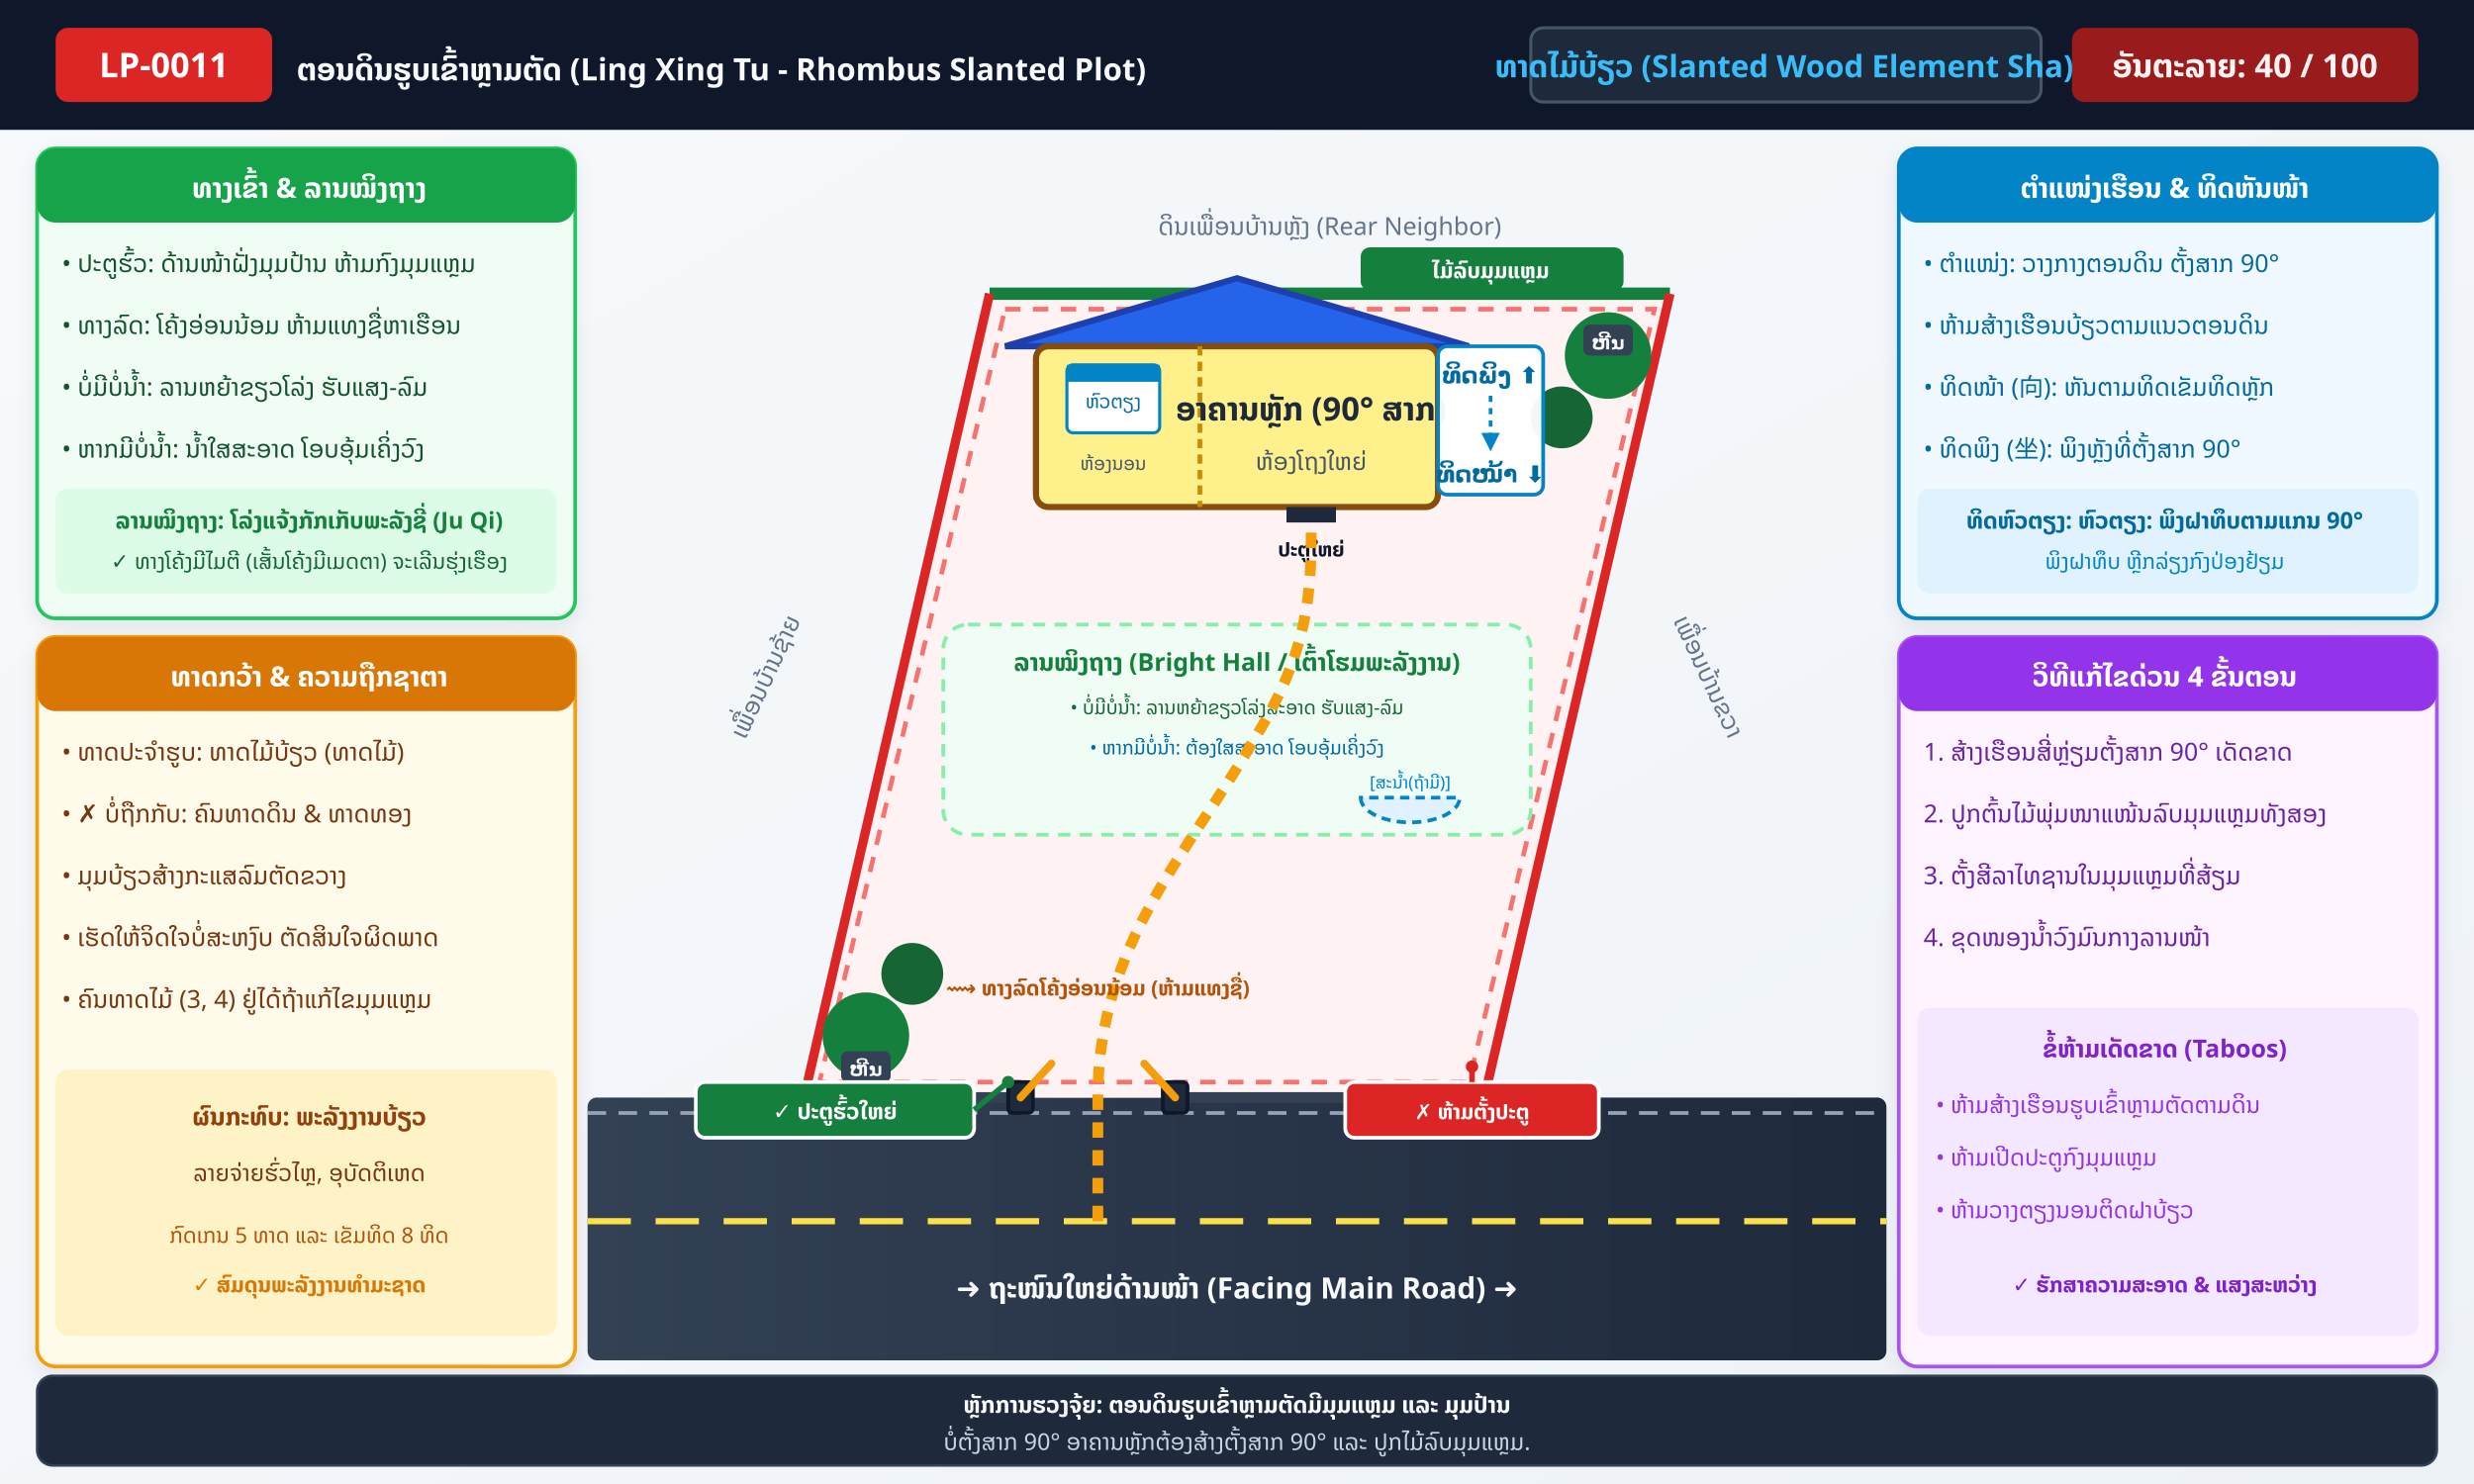
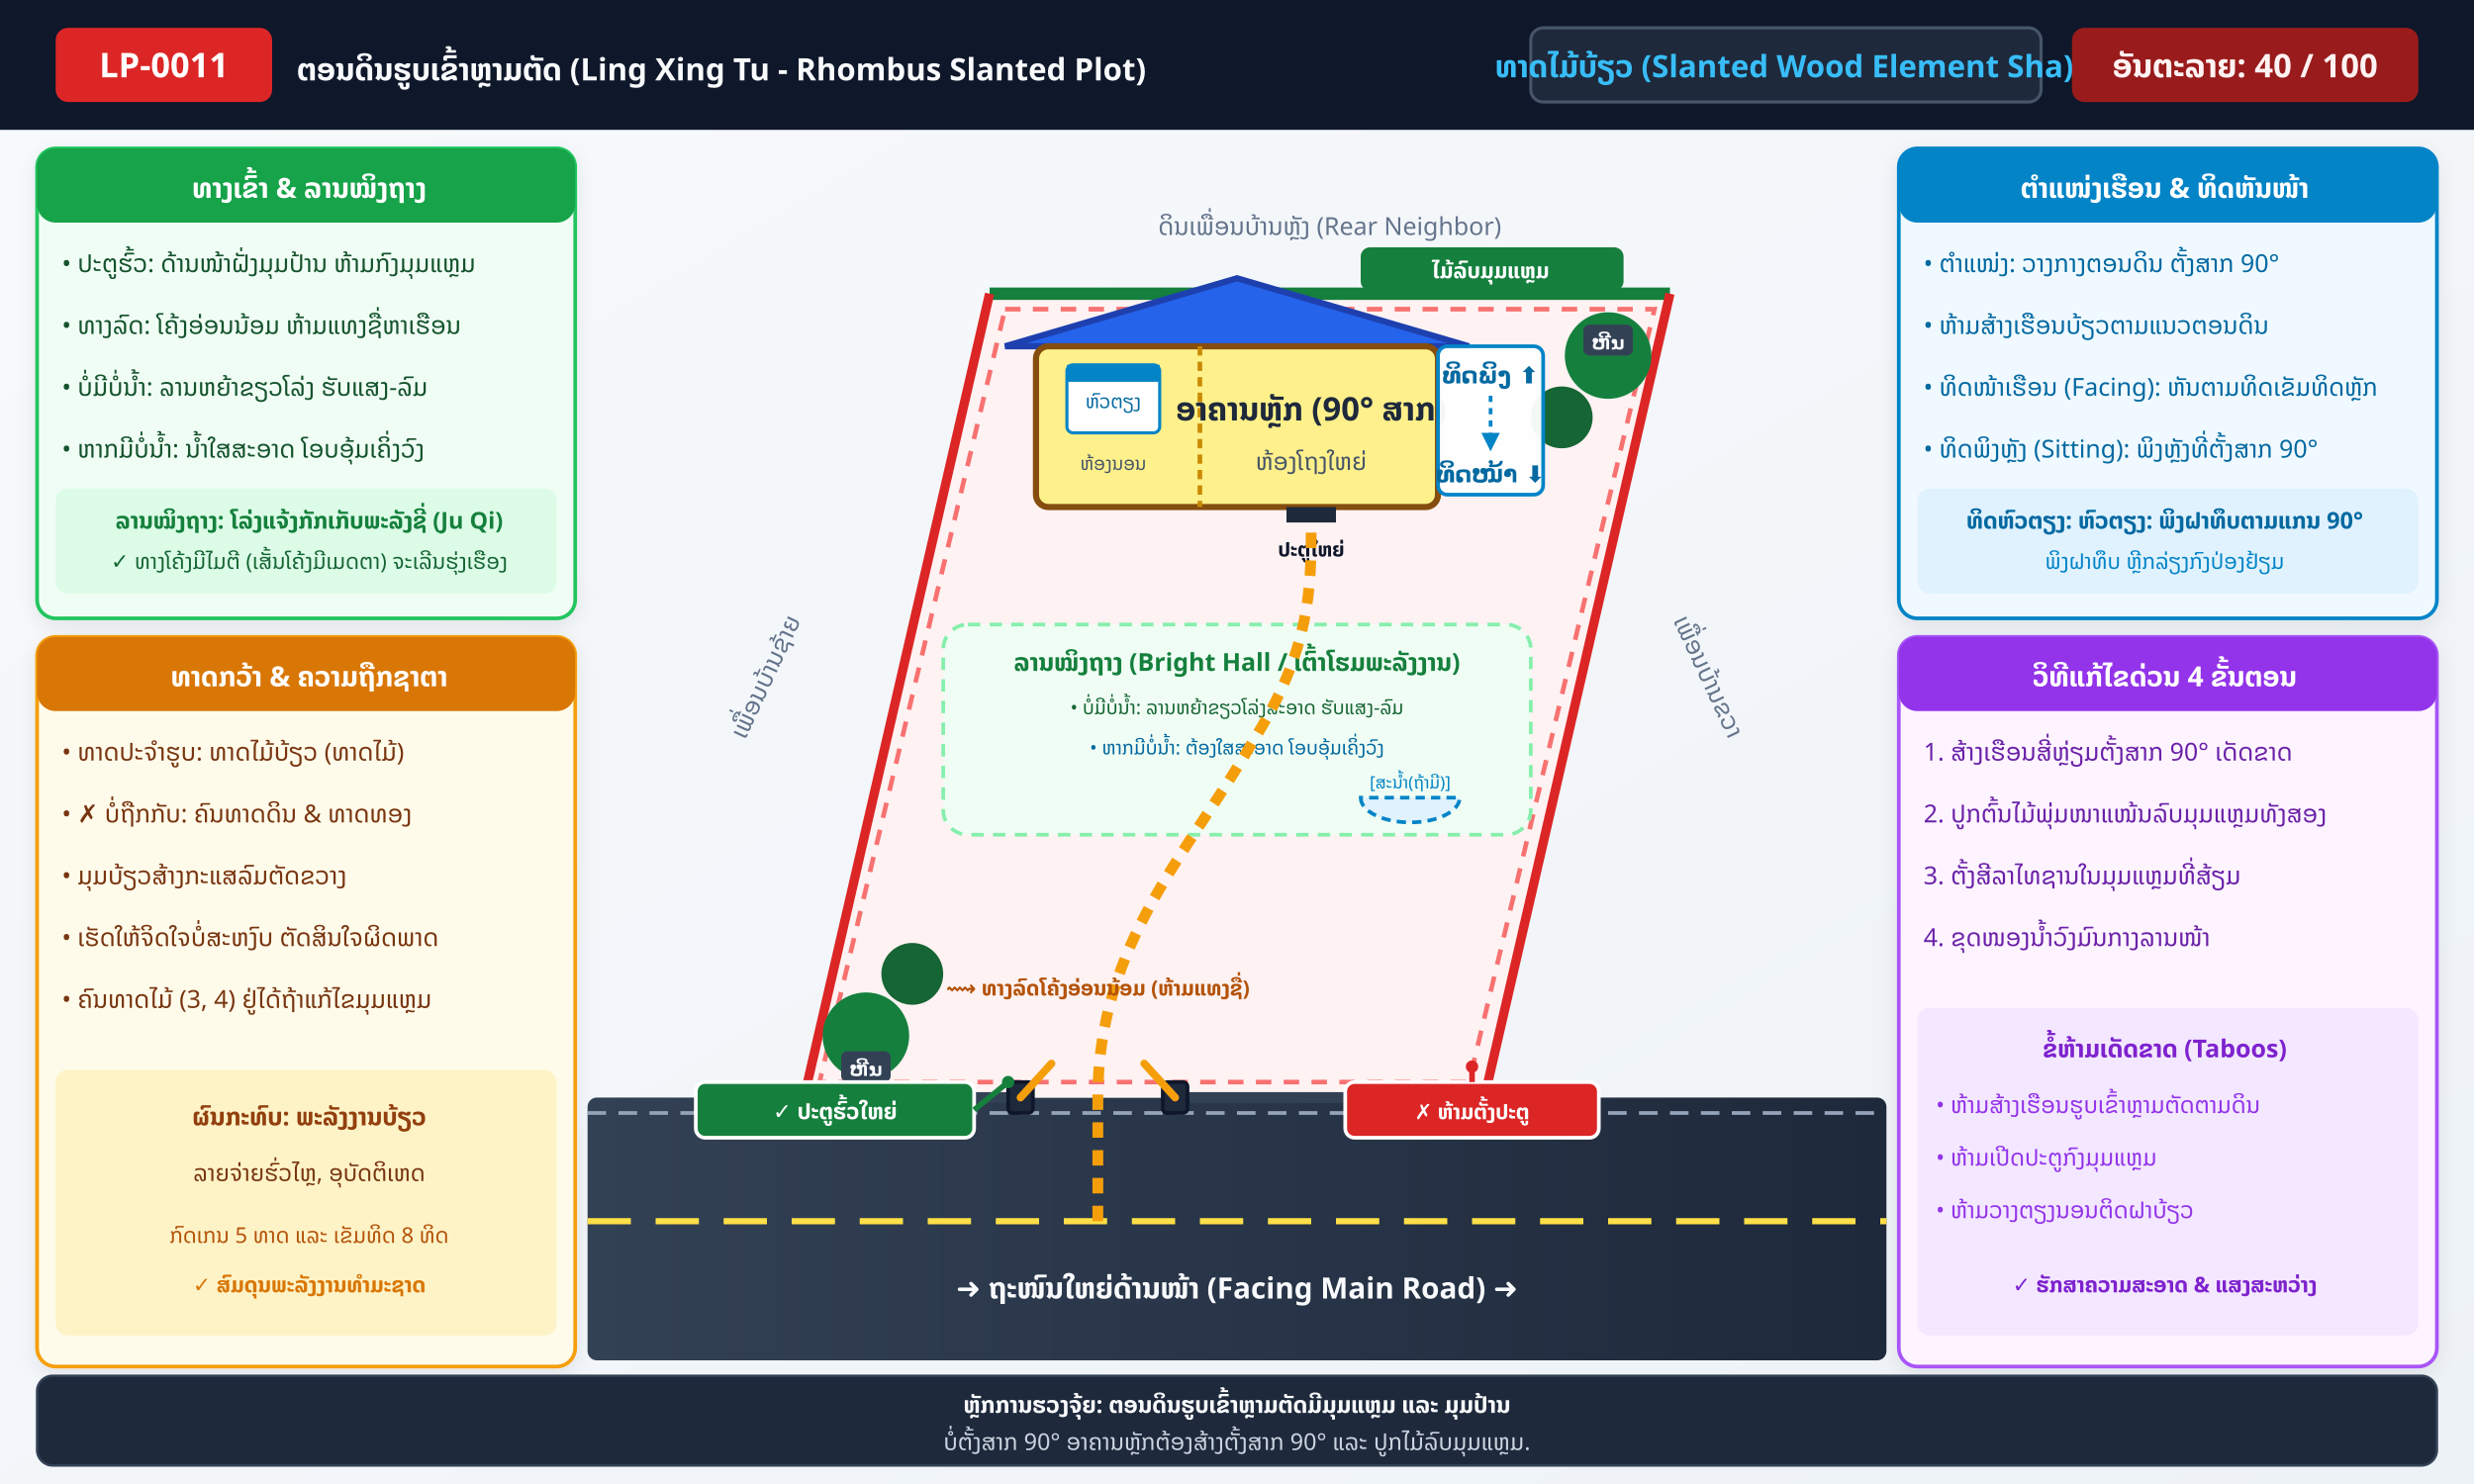
<svg xmlns="http://www.w3.org/2000/svg" viewBox="0 0 800 480" width="800" height="480">
  <defs>
    <linearGradient id="bgGrad" x1="0%" y1="0%" x2="100%" y2="100%">
      <stop offset="0%" stop-color="#F8FAFC" />
      <stop offset="100%" stop-color="#EDF2F7" />
    </linearGradient>
    <linearGradient id="roadGrad" x1="0%" y1="0%" x2="100%" y2="0%">
      <stop offset="0%" stop-color="#334155" />
      <stop offset="100%" stop-color="#1E293B" />
    </linearGradient>
    <filter id="shadow" x="-5%" y="-5%" width="110%" height="110%">
      <feDropShadow dx="0" dy="2" stdDeviation="3" flood-opacity="0.08" />
    </filter>
  </defs>
  <rect width="800" height="480" fill="url(#bgGrad)" />
  <rect x="0" y="0" width="800" height="42" fill="#0F172A" />
  <rect x="18" y="9" width="70" height="24" rx="4" fill="#DC2626" />
  <text x="53" y="25" font-family="'Segoe UI', sans-serif" font-weight="bold" font-size="11" fill="#FFFFFF" text-anchor="middle">LP-0011</text>
  <text x="96" y="26" font-family="'Noto Sans Lao', 'Segoe UI', sans-serif" font-weight="bold" font-size="10" fill="#F8FAFC">ຕອນດິນຮູບເຂົ້າຫຼາມຕັດ (Ling Xing Tu - Rhombus Slanted Plot)</text>
  <rect x="495" y="9" width="165" height="24" rx="4" fill="#1E293B" stroke="#475569" stroke-width="1" />
  <text x="577" y="25" font-family="'Noto Sans Lao', 'Segoe UI', sans-serif" font-weight="bold" font-size="10" fill="#38BDF8" text-anchor="middle">ທາດໄມ້ບ້ຽວ (Slanted Wood Element Sha)</text>
  <rect x="670" y="9" width="112" height="24" rx="4" fill="#991B1B" />
  <text x="726" y="25" font-family="'Noto Sans Lao', 'Segoe UI', sans-serif" font-weight="bold" font-size="10.5" fill="#FEF2F2" text-anchor="middle">ອັນຕະລາຍ: 40 / 100</text>
  <rect x="12" y="48" width="174" height="152" rx="6" fill="#F0FDF4" stroke="#22C55E" stroke-width="1.2" filter="url(#shadow)" />
  <rect x="12" y="48" width="174" height="24" rx="6" fill="#16A34A" />
  <text x="100" y="64" font-family="'Noto Sans Lao', 'Segoe UI', sans-serif" font-weight="bold" font-size="9" fill="#FFFFFF" text-anchor="middle">ທາງເຂົ້າ &amp; ລານໝິງຖາງ</text>
  <text x="20" y="88" font-family="'Noto Sans Lao', 'Segoe UI', sans-serif" font-size="8" fill="#14532D">• ປະຕູຮົ້ວ: ດ້ານໜ້າຝັ່ງມຸມປ້ານ ຫ້າມກົງມຸມແຫຼມ</text>
  <text x="20" y="108" font-family="'Noto Sans Lao', 'Segoe UI', sans-serif" font-size="8" fill="#14532D">• ທາງລົດ: ໂຄ້ງອ່ອນນ້ອມ ຫ້າມແທງຊື່ຫາເຮືອນ</text>
  <text x="20" y="128" font-family="'Noto Sans Lao', 'Segoe UI', sans-serif" font-size="8" fill="#14532D">• ບໍ່ມີບໍ່ນ້ຳ: ລານຫຍ້າຂຽວໂລ່ງ ຮັບແສງ-ລົມ</text>
  <text x="20" y="148" font-family="'Noto Sans Lao', 'Segoe UI', sans-serif" font-size="8" fill="#14532D">• ຫາກມີບໍ່ນ້ຳ: ນ້ຳໃສສະອາດ ໂອບອຸ້ມເຄິ່ງວົງ</text>
  <rect x="18" y="158" width="162" height="34" rx="4" fill="#DCFCE7" />
  <text x="100" y="171" font-family="'Noto Sans Lao', 'Segoe UI', sans-serif" font-weight="bold" font-size="7.5" fill="#15803D" text-anchor="middle">ລານໝິງຖາງ: ໂລ່ງແຈ້ງກັກເກັບພະລັງຊີ່ (Ju Qi)</text>
  <text x="100" y="184" font-family="'Noto Sans Lao', 'Segoe UI', sans-serif" font-size="7" fill="#166534" text-anchor="middle">✓ ທາງໂຄ້ງມີໄມຕີ (ເສັ້ນໂຄ້ງມີເມດຕາ) ຈະເລີນຮຸ່ງເຮືອງ</text>
  <rect x="12" y="206" width="174" height="236" rx="6" fill="#FFFBEB" stroke="#F59E0B" stroke-width="1.2" filter="url(#shadow)" />
  <rect x="12" y="206" width="174" height="24" rx="6" fill="#D97706" />
  <text x="100" y="222" font-family="'Noto Sans Lao', 'Segoe UI', sans-serif" font-weight="bold" font-size="9" fill="#FFFFFF" text-anchor="middle">ທາດກວ້າ &amp; ຄວາມຖືກຊາຕາ</text>
  <text x="20" y="246" font-family="'Noto Sans Lao', 'Segoe UI', sans-serif" font-size="8" fill="#78350F">• ທາດປະຈຳຮູບ: ທາດໄມ້ບ້ຽວ (ທາດໄມ້)</text>
  <text x="20" y="266" font-family="'Noto Sans Lao', 'Segoe UI', sans-serif" font-size="8" fill="#78350F">• ✗ ບໍ່ຖືກກັບ: ຄົນທາດດິນ &amp; ທາດທອງ</text>
  <text x="20" y="286" font-family="'Noto Sans Lao', 'Segoe UI', sans-serif" font-size="8" fill="#78350F">• ມຸມບ້ຽວສ້າງກະແສລົມຕັດຂວາງ</text>
  <text x="20" y="306" font-family="'Noto Sans Lao', 'Segoe UI', sans-serif" font-size="8" fill="#78350F">• ເຮັດໃຫ້ຈິດໃຈບໍ່ສະຫງົບ ຕັດສິນໃຈຜິດພາດ</text>
  <text x="20" y="326" font-family="'Noto Sans Lao', 'Segoe UI', sans-serif" font-size="8" fill="#78350F">• ຄົນທາດໄມ້ (3, 4) ຢູ່ໄດ້ຖ້າແກ້ໄຂມຸມແຫຼມ</text>
  <rect x="18" y="346" width="162" height="86" rx="4" fill="#FEF3C7" />
  <text x="100" y="364" font-family="'Noto Sans Lao', 'Segoe UI', sans-serif" font-weight="bold" font-size="8" fill="#92400E" text-anchor="middle">ຜົນກະທົບ: ພະລັງງານບ້ຽວ</text>
  <text x="100" y="382" font-family="'Noto Sans Lao', 'Segoe UI', sans-serif" font-size="7.5" fill="#78350F" text-anchor="middle">ລາຍຈ່າຍຮົ່ວໄຫຼ, ອຸບັດຕິເຫດ</text>
  <text x="100" y="402" font-family="'Noto Sans Lao', 'Segoe UI', sans-serif" font-size="7" fill="#B45309" text-anchor="middle">ກົດເກນ 5 ທາດ ແລະ ເຂັມທິດ 8 ທິດ</text>
  <text x="100" y="418" font-family="'Noto Sans Lao', 'Segoe UI', sans-serif" font-weight="bold" font-size="7" fill="#D97706" text-anchor="middle">✓ ສົມດຸນພະລັງງານທຳມະຊາດ</text>
  <rect x="614" y="48" width="174" height="152" rx="6" fill="#F0F9FF" stroke="#0284C7" stroke-width="1.2" filter="url(#shadow)" />
  <rect x="614" y="48" width="174" height="24" rx="6" fill="#0284C7" />
  <text x="700" y="64" font-family="'Noto Sans Lao', 'Segoe UI', sans-serif" font-weight="bold" font-size="9" fill="#FFFFFF" text-anchor="middle">ຕຳແໜ່ງເຮືອນ &amp; ທິດຫັນໜ້າ</text>
  <text x="622" y="88" font-family="'Noto Sans Lao', 'Segoe UI', sans-serif" font-size="8" fill="#0369A1">• ຕຳແໜ່ງ: ວາງກາງຕອນດິນ ຕັ້ງສາກ 90°</text>
  <text x="622" y="108" font-family="'Noto Sans Lao', 'Segoe UI', sans-serif" font-size="8" fill="#0369A1">• ຫ້າມສ້າງເຮືອນບ້ຽວຕາມແນວຕອນດິນ</text>
-   <text x="622" y="128" font-family="'Noto Sans Lao', 'Segoe UI', sans-serif" font-size="8" fill="#0369A1">• ທິດໜ້າ (向): ຫັນຕາມທິດເຂັມທິດຫຼັກ</text>
-   <text x="622" y="148" font-family="'Noto Sans Lao', 'Segoe UI', sans-serif" font-size="8" fill="#0369A1">• ທິດພິງ (坐): ພິງຫຼັງທີ່ຕັ້ງສາກ 90°</text>
+   <text x="622" y="128" font-family="'Noto Sans Lao', 'Segoe UI', sans-serif" font-size="8" fill="#0369A1">• ທິດໜ້າເຮືອນ (Facing): ຫັນຕາມທິດເຂັມທິດຫຼັກ</text>
+   <text x="622" y="148" font-family="'Noto Sans Lao', 'Segoe UI', sans-serif" font-size="8" fill="#0369A1">• ທິດພິງຫຼັງ (Sitting): ພິງຫຼັງທີ່ຕັ້ງສາກ 90°</text>
  <rect x="620" y="158" width="162" height="34" rx="4" fill="#E0F2FE" />
  <text x="700" y="171" font-family="'Noto Sans Lao', 'Segoe UI', sans-serif" font-weight="bold" font-size="7.5" fill="#0369A1" text-anchor="middle">ທິດຫົວຕຽງ: ຫົວຕຽງ: ພິງຝາທຶບຕາມແກນ 90°</text>
  <text x="700" y="184" font-family="'Noto Sans Lao', 'Segoe UI', sans-serif" font-size="7" fill="#0284C7" text-anchor="middle">ພິງຝາທຶບ ຫຼີກລ່ຽງກົງປ່ອງຢ້ຽມ</text>
  <rect x="614" y="206" width="174" height="236" rx="6" fill="#FDF4FF" stroke="#A855F7" stroke-width="1.2" filter="url(#shadow)" />
  <rect x="614" y="206" width="174" height="24" rx="6" fill="#9333EA" />
  <text x="700" y="222" font-family="'Noto Sans Lao', 'Segoe UI', sans-serif" font-weight="bold" font-size="9" fill="#FFFFFF" text-anchor="middle">ວິທີແກ້ໄຂດ່ວນ 4 ຂັ້ນຕອນ</text>
  <text x="622" y="246" font-family="'Noto Sans Lao', 'Segoe UI', sans-serif" font-size="8" fill="#6B21A8">1. ສ້າງເຮືອນສີ່ຫຼ່ຽມຕັ້ງສາກ 90° ເດັດຂາດ</text>
  <text x="622" y="266" font-family="'Noto Sans Lao', 'Segoe UI', sans-serif" font-size="8" fill="#6B21A8">2. ປູກຕົ້ນໄມ້ພຸ່ມໜາແໜ້ນລົບມຸມແຫຼມທັງສອງ</text>
  <text x="622" y="286" font-family="'Noto Sans Lao', 'Segoe UI', sans-serif" font-size="8" fill="#6B21A8">3. ຕັ້ງສີລາໄທຊານໃນມຸມແຫຼມທີ່ສ້ຽມ</text>
  <text x="622" y="306" font-family="'Noto Sans Lao', 'Segoe UI', sans-serif" font-size="8" fill="#6B21A8">4. ຂຸດໜອງນ້ຳວົງມົນກາງລານໜ້າ</text>
  <rect x="620" y="326" width="162" height="106" rx="4" fill="#F3E8FF" />
  <text x="700" y="342" font-family="'Noto Sans Lao', 'Segoe UI', sans-serif" font-weight="bold" font-size="8" fill="#7E22CE" text-anchor="middle">ຂໍ້ຫ້າມເດັດຂາດ (Taboos)</text>
  <text x="626" y="360" font-family="'Noto Sans Lao', 'Segoe UI', sans-serif" font-size="7.5" fill="#9333EA">• ຫ້າມສ້າງເຮືອນຮູບເຂົ້າຫຼາມຕັດຕາມດິນ</text>
  <text x="626" y="377" font-family="'Noto Sans Lao', 'Segoe UI', sans-serif" font-size="7.5" fill="#9333EA">• ຫ້າມເປີດປະຕູກົງມຸມແຫຼມ</text>
  <text x="626" y="394" font-family="'Noto Sans Lao', 'Segoe UI', sans-serif" font-size="7.5" fill="#9333EA">• ຫ້າມວາງຕຽງນອນຕິດຝາບ້ຽວ</text>
  <text x="700" y="418" font-family="'Noto Sans Lao', 'Segoe UI', sans-serif" font-weight="bold" font-size="7" fill="#7E22CE" text-anchor="middle">✓ ຮັກສາຄວາມສະອາດ &amp; ແສງສະຫວ່າງ</text>
  <rect x="190" y="355" width="420" height="85" fill="url(#roadGrad)" rx="3" />
  <line x1="190" y1="395" x2="610" y2="395" stroke="#FDE047" stroke-width="2" stroke-dasharray="14,8" />
  <line x1="190" y1="360" x2="610" y2="360" stroke="#94A3B8" stroke-width="1.2" stroke-dasharray="6,4" />
  <text x="400" y="420" font-family="'Noto Sans Lao', 'Segoe UI', sans-serif" font-weight="bold" font-size="9.5" fill="#F8FAFC" text-anchor="middle">➜ ຖະໜົນໃຫຍ່ດ້ານໜ້າ (Facing Main Road) ➜</text>
  <g>
    <text x="430" y="76" font-family="'Noto Sans Lao', 'Segoe UI', sans-serif" font-size="8" fill="#64748B" text-anchor="middle">ດິນເພື່ອນບ້ານຫຼັງ (Rear Neighbor)</text>
    <text x="250" y="220" font-family="'Noto Sans Lao', 'Segoe UI', sans-serif" font-size="8" fill="#64748B" text-anchor="middle" transform="rotate(-65 250 220)">ເພື່ອນບ້ານຊ້າຍ</text>
    <text x="550" y="220" font-family="'Noto Sans Lao', 'Segoe UI', sans-serif" font-size="8" fill="#64748B" text-anchor="middle" transform="rotate(65 550 220)">ເພື່ອນບ້ານຂວາ</text>
    <polygon points="320,95 540,95 480,355 260,355" fill="#FEF2F2" />
    <polygon points="325,100 535,100 475,350 265,350" fill="none" stroke="#F87171" stroke-width="1.5" stroke-dasharray="5,4" />
    <line x1="320" y1="95" x2="540" y2="95" stroke="#15803D" stroke-width="4" />
    <line x1="260" y1="355" x2="320" y2="95" stroke="#DC2626" stroke-width="3" />
    <line x1="480" y1="355" x2="540" y2="95" stroke="#DC2626" stroke-width="3" />
    <circle cx="280" cy="335" r="14" fill="#15803D" />
    <circle cx="295" cy="315" r="10" fill="#166534" />
    <circle cx="520" cy="115" r="14" fill="#15803D" />
    <circle cx="505" cy="135" r="10" fill="#166534" />
    <rect x="272" y="340" width="16" height="10" rx="2" fill="#334155" />
    <text x="280" y="348" font-family="'Segoe UI', sans-serif" font-weight="bold" font-size="6" fill="#F8FAFC" text-anchor="middle">ຫີນ</text>
    <rect x="512" y="105" width="16" height="10" rx="2" fill="#334155" />
    <text x="520" y="113" font-family="'Segoe UI', sans-serif" font-weight="bold" font-size="6" fill="#F8FAFC" text-anchor="middle">ຫີນ</text>
    <polygon points="325,112 400,90 475,112" fill="#2563EB" stroke="#1E40AF" stroke-width="2" />
    <rect x="335" y="112" width="130" height="52" fill="#FEF08A" stroke="#854D0E" stroke-width="2" rx="4" />
    <line x1="388" y1="112" x2="388" y2="164" stroke="#CA8A04" stroke-width="1.5" stroke-dasharray="3,2" />
    <rect x="345" y="118" width="30" height="22" rx="2" fill="#FFFFFF" stroke="#0284C7" stroke-width="1" />
    <rect x="345" y="118" width="30" height="5.5" fill="#0284C7" />
    <text x="360" y="132" font-family="'Noto Sans Lao', 'Segoe UI', sans-serif" font-size="6.2" fill="#0369A1" text-anchor="middle">ຫົວຕຽງ</text>
    <text x="360" y="152" font-family="'Noto Sans Lao', 'Segoe UI', sans-serif" font-size="6" fill="#475569" text-anchor="middle">ຫ້ອງນອນ</text>
    <text x="424" y="136" font-family="'Noto Sans Lao', 'Segoe UI', sans-serif" font-weight="bold" font-size="10.5" fill="#1E293B" text-anchor="middle">ອາຄານຫຼັກ (90° ສາກ)</text>
    <text x="424" y="152" font-family="'Noto Sans Lao', 'Segoe UI', sans-serif" font-size="7.8" fill="#475569" text-anchor="middle">ຫ້ອງໂຖງໃຫຍ່</text>
    <rect x="416" y="164" width="16" height="5" fill="#1E293B" />
    <text x="424" y="180" font-family="'Noto Sans Lao', 'Segoe UI', sans-serif" font-weight="bold" font-size="6.5" fill="#0F172A" text-anchor="middle">ປະຕູໃຫຍ່</text>
    <g transform="translate(465, 112)">
      <rect x="0" y="0" width="34" height="48" rx="3" fill="#FFFFFF" fill-opacity="0.95" stroke="#0284C7" stroke-width="1.2" />
      <text x="17" y="12" font-family="'Segoe UI', sans-serif" font-weight="bold" font-size="7.5" fill="#0369A1" text-anchor="middle">ທິດພິງ ⬆</text>
      <line x1="17" y1="16" x2="17" y2="32" stroke="#0284C7" stroke-width="1.2" stroke-dasharray="2,2" />
      <polygon points="17,34 14,28 20,28" fill="#0284C7" />
      <text x="17" y="44" font-family="'Segoe UI', sans-serif" font-weight="bold" font-size="7.5" fill="#0369A1" text-anchor="middle">ທິດໜ້າ ⬇</text>
    </g>
    <rect x="305" y="202" width="190" height="68" rx="8" fill="#F0FDF4" stroke="#86EFAC" stroke-width="1.2" stroke-dasharray="4,3" />
    <text x="400" y="217" font-family="'Noto Sans Lao', 'Segoe UI', sans-serif" font-weight="bold" font-size="8" fill="#15803D" text-anchor="middle">ລານໝິງຖາງ (Bright Hall / ເຕົ້າໂຮມພະລັງງານ)</text>
    <text x="400" y="231" font-family="'Noto Sans Lao', 'Segoe UI', sans-serif" font-size="6.2" fill="#166534" text-anchor="middle">• ບໍ່ມີບໍ່ນ້ຳ: ລານຫຍ້າຂຽວໂລ່ງສະອາດ ຮັບແສງ-ລົມ</text>
    <text x="400" y="244" font-family="'Noto Sans Lao', 'Segoe UI', sans-serif" font-size="6.2" fill="#0369A1" text-anchor="middle">• ຫາກມີບໍ່ນ້ຳ: ຕ້ອງໃສສະອາດ ໂອບອຸ້ມເຄິ່ງວົງ</text>
    <path d="M 440 258 A 16 8 0 0 0 472 258 Z" fill="#E0F2FE" stroke="#0284C7" stroke-width="1.2" stroke-dasharray="3,2" />
    <text x="456" y="255" font-family="'Noto Sans Lao', 'Segoe UI', sans-serif" font-size="5.5" fill="#0284C7" text-anchor="middle">[ສະນ້ຳ(ຖ້າມີ)]</text>
    <line x1="260" y1="355" x2="330" y2="355" stroke="#334155" stroke-width="3.5" />
    <line x1="380" y1="355" x2="480" y2="355" stroke="#334155" stroke-width="3.5" />
    <rect x="326" y="350" width="8" height="10" rx="1.5" fill="#1E293B" stroke="#0F172A" stroke-width="1.2" />
    <rect x="376" y="350" width="8" height="10" rx="1.5" fill="#1E293B" stroke="#0F172A" stroke-width="1.2" />
    <line x1="330" y1="355" x2="340" y2="344" stroke="#F59E0B" stroke-width="2.5" stroke-linecap="round" />
    <line x1="380" y1="355" x2="370" y2="344" stroke="#F59E0B" stroke-width="2.5" stroke-linecap="round" />
    <path d="M 355 395 L 355 355 C 355 305 385 275 405 240 C 424 210 424 190 424 169" fill="none" stroke="#F59E0B" stroke-width="3.5" stroke-dasharray="5,4" />
    <text x="355" y="322" font-family="'Noto Sans Lao', 'Segoe UI', sans-serif" font-weight="bold" font-size="6.8" fill="#B45309" text-anchor="middle">⟿ ທາງລົດໂຄ້ງອ່ອນນ້ອມ (ຫ້າມແທງຊື່)</text>
    <g transform="translate(225, 350)">
      <rect x="0" y="0" width="90" height="18" rx="3" fill="#15803D" stroke="#FFFFFF" stroke-width="1.2" />
      <text x="45" y="12" font-family="'Noto Sans Lao', 'Segoe UI', sans-serif" font-weight="bold" font-size="7.2" fill="#FFFFFF" text-anchor="middle">✓ ປະຕູຮົ້ວໃຫຍ່</text>
      <line x1="90" y1="9" x2="101" y2="0" stroke="#15803D" stroke-width="1.8" />
      <circle cx="101" cy="0" r="2" fill="#15803D" />
    </g>
    <g transform="translate(435, 350)">
      <rect x="0" y="0" width="82" height="18" rx="3" fill="#DC2626" stroke="#FFFFFF" stroke-width="1.2" />
      <text x="41" y="12" font-family="'Noto Sans Lao', 'Segoe UI', sans-serif" font-weight="bold" font-size="6.8" fill="#FFFFFF" text-anchor="middle">✗ ຫ້າມຕັ້ງປະຕູ</text>
      <line x1="41" y1="0" x2="41" y2="-5" stroke="#DC2626" stroke-width="1.8" />
      <circle cx="41" cy="-5" r="2" fill="#DC2626" />
    </g>
    <rect x="440" y="80" width="85" height="14" rx="3" fill="#15803D" />
    <text x="482" y="90" font-family="'Noto Sans Lao', 'Segoe UI', sans-serif" font-weight="bold" font-size="7" fill="#FFFFFF" text-anchor="middle">ໄມ້ລົບມຸມແຫຼມ</text>
  </g>
  <rect x="12" y="445" width="776" height="29" rx="5" fill="#1E293B" stroke="#334155" stroke-width="0.8" />
  <text x="400" y="457" font-family="'Noto Sans Lao', 'Segoe UI', sans-serif" font-weight="bold" font-size="7.5" fill="#F8FAFC" text-anchor="middle">ຫຼັກການຮວງຈຸ້ຍ: ຕອນດິນຮູບເຂົ້າຫຼາມຕັດມີມຸມແຫຼມ ແລະ ມຸມປ້ານ</text>
  <text x="400" y="469" font-family="'Noto Sans Lao', 'Segoe UI', sans-serif" font-size="7.5" fill="#CBD5E1" text-anchor="middle">ບໍ່ຕັ້ງສາກ 90° ອາຄານຫຼັກຕ້ອງສ້າງຕັ້ງສາກ 90° ແລະ ປູກໄມ້ລົບມຸມແຫຼມ.</text>
</svg>
